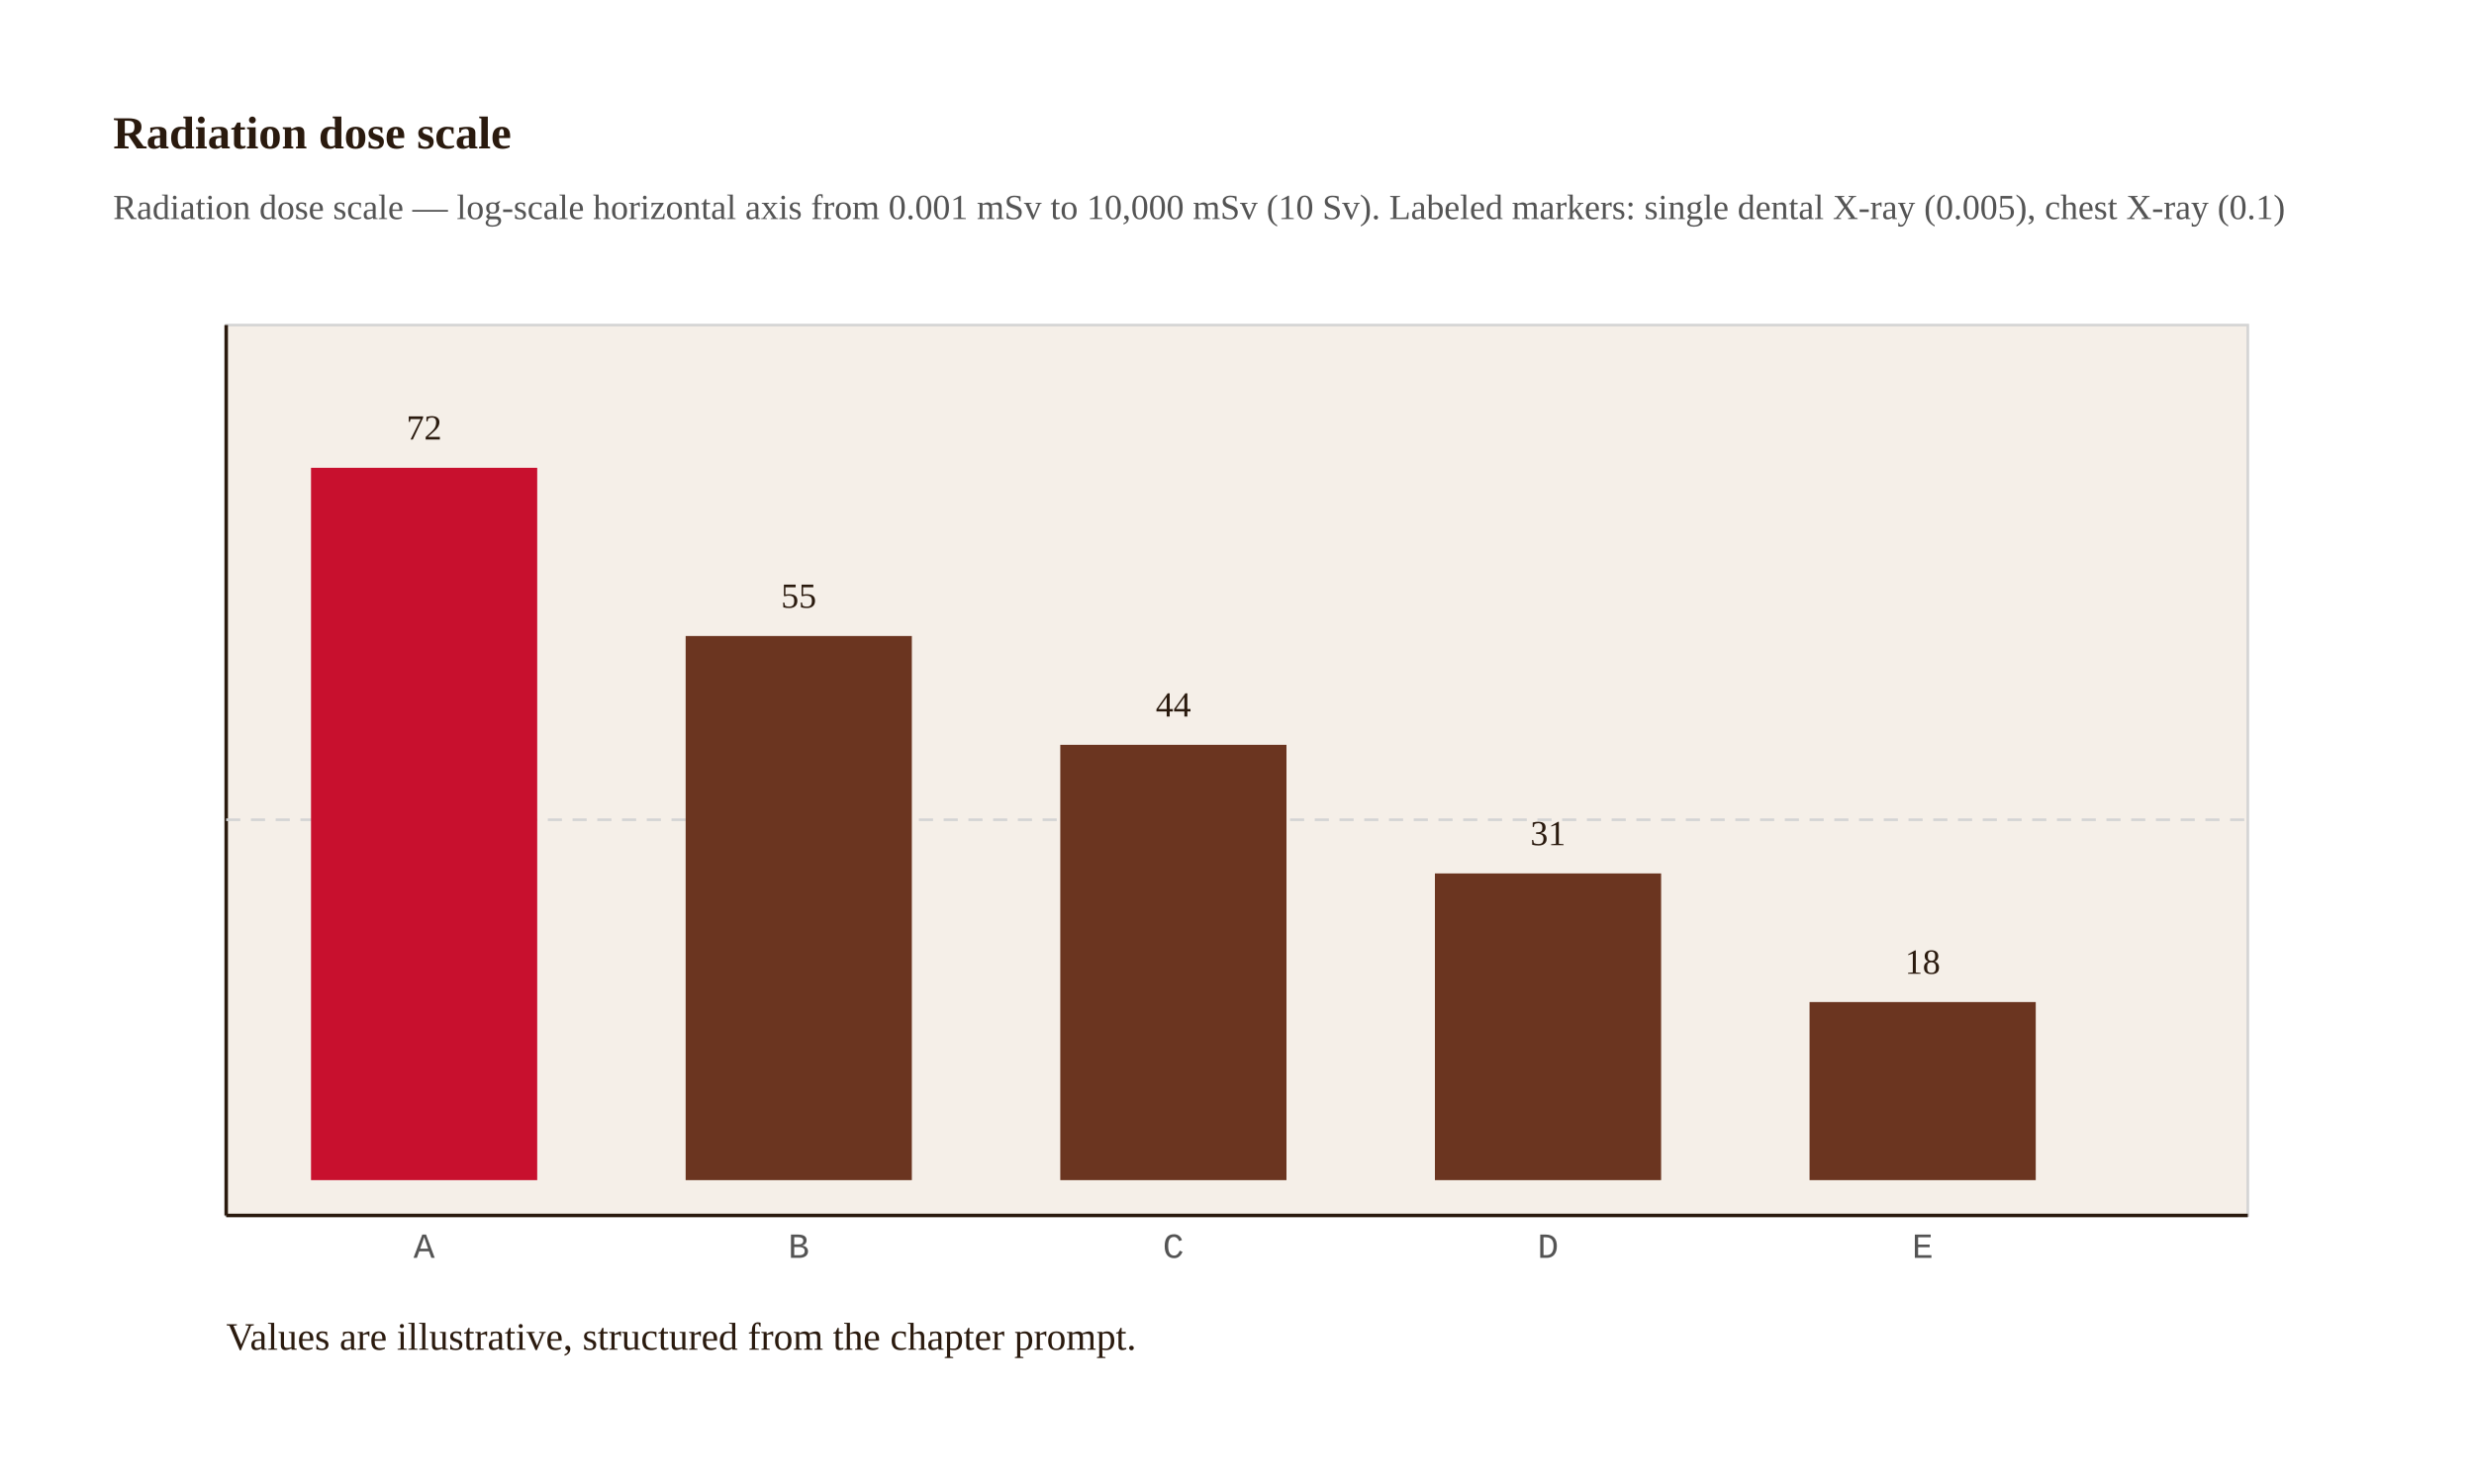
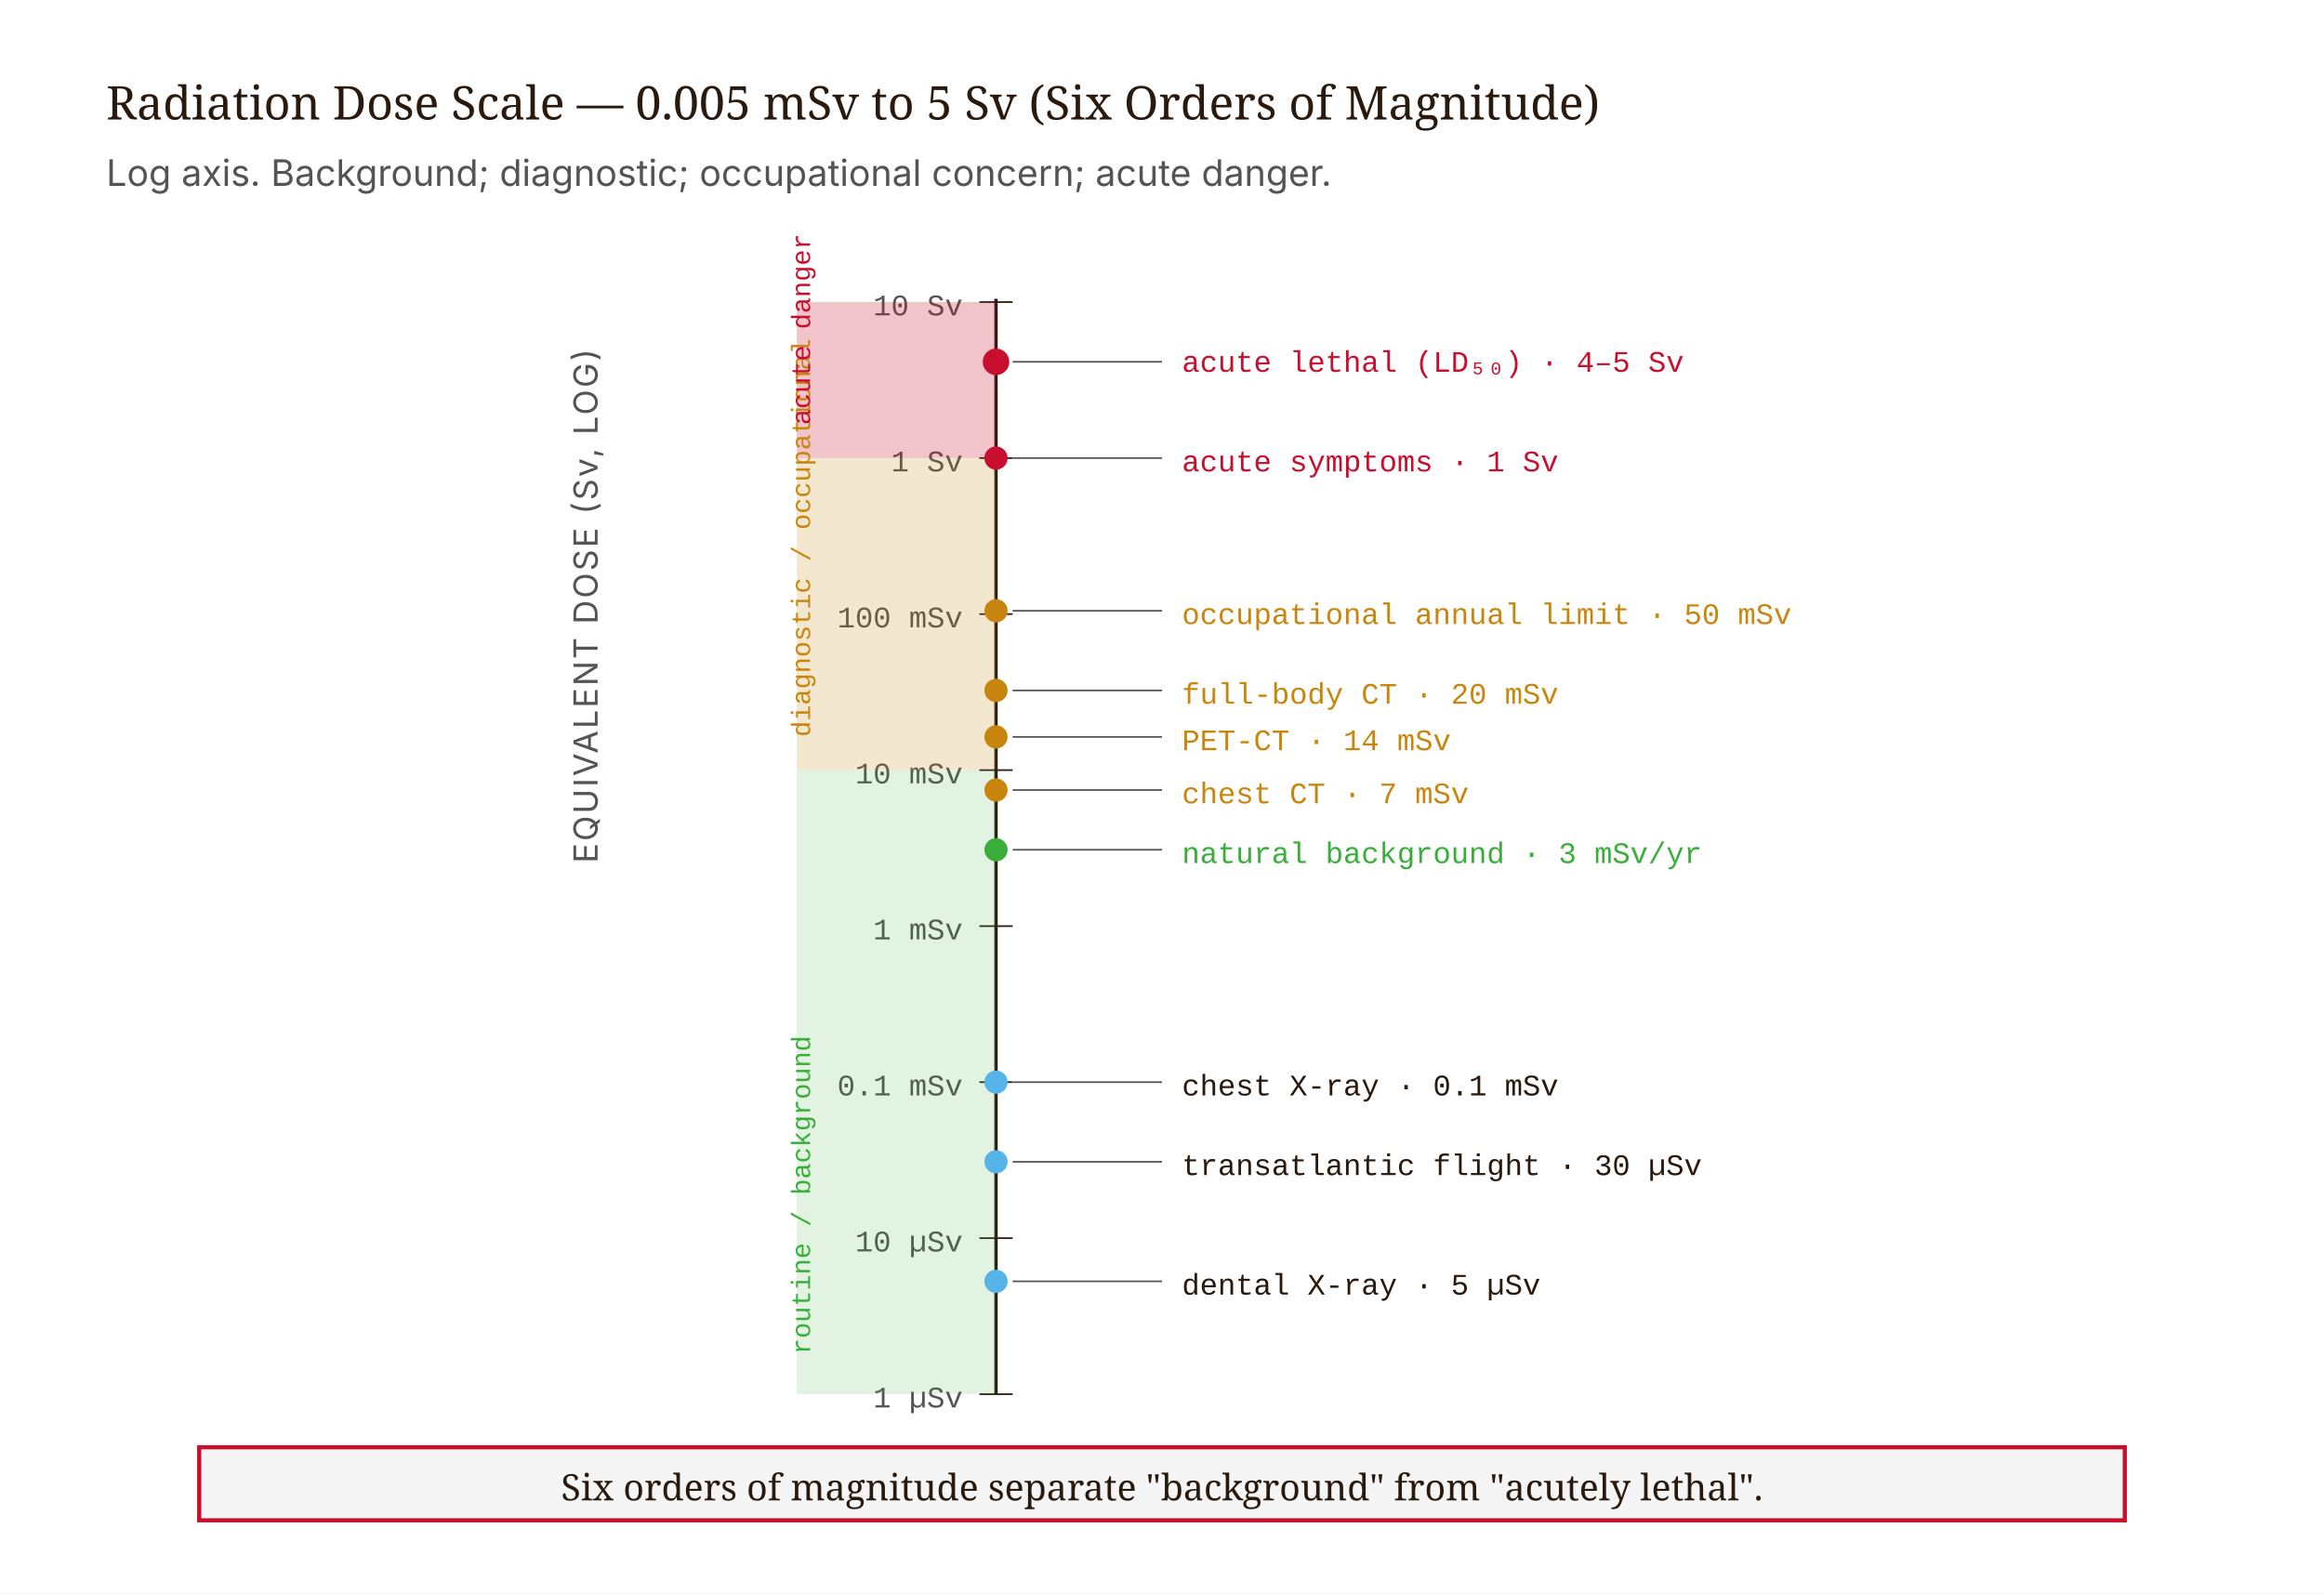
- <svg xmlns="http://www.w3.org/2000/svg" viewBox="0 0 700 420" role="img" aria-labelledby="title desc">
-   <defs>
-     <marker id="arrow" markerWidth="8" markerHeight="6" refX="7" refY="3" orient="auto">
-       <polygon points="0 0, 8 3, 0 6" fill="#2a1a0e" />
-     </marker>
-   </defs>
-   <rect x="0" y="0" width="700" height="420" fill="#FFFFFF" />
-   <text x="32" y="42" font-family="'EB Garamond', Georgia, 'Times New Roman', serif" font-size="13" font-weight="bold" fill="#2a1a0e">Radiation dose scale </text>
-   <text x="32" y="62" font-family="'EB Garamond', Georgia, 'Times New Roman', serif" font-size="10" fill="#545454">Radiation dose scale — log-scale horizontal axis from 0.001 mSv to 10,000 mSv (10 Sv). Labeled markers: single dental X-ray (0.005), chest X-ray (0.1)</text>
-   <rect x="64" y="92" width="572" height="252" fill="#F5EFE8" stroke="#D4D4D4" stroke-width="0.75" />
-   <line x1="64" y1="344" x2="636" y2="344" stroke="#2a1a0e" stroke-width="1" />
-   <line x1="64" y1="92" x2="64" y2="344" stroke="#2a1a0e" stroke-width="1" />
-   <line x1="64" y1="232" x2="636" y2="232" stroke="#D4D4D4" stroke-width="0.75" stroke-dasharray="4 3" />
-   <rect x="88" y="132.4" width="64" height="201.6" fill="#C8102E" />
-   <text x="120" y="356" text-anchor="middle" font-family="'IBM Plex Mono', 'Courier New', monospace" font-size="10" letter-spacing="0.08em" fill="#545454">A</text>
-   <text x="120" y="124.4" text-anchor="middle" font-family="'EB Garamond', Georgia, 'Times New Roman', serif" font-size="10" fill="#2a1a0e">72</text>
-   <rect x="194" y="180" width="64" height="154" fill="#6B3520" />
-   <text x="226" y="356" text-anchor="middle" font-family="'IBM Plex Mono', 'Courier New', monospace" font-size="10" letter-spacing="0.08em" fill="#545454">B</text>
-   <text x="226" y="172" text-anchor="middle" font-family="'EB Garamond', Georgia, 'Times New Roman', serif" font-size="10" fill="#2a1a0e">55</text>
-   <rect x="300" y="210.8" width="64" height="123.2" fill="#6B3520" />
-   <text x="332" y="356" text-anchor="middle" font-family="'IBM Plex Mono', 'Courier New', monospace" font-size="10" letter-spacing="0.08em" fill="#545454">C</text>
-   <text x="332" y="202.8" text-anchor="middle" font-family="'EB Garamond', Georgia, 'Times New Roman', serif" font-size="10" fill="#2a1a0e">44</text>
-   <rect x="406" y="247.2" width="64" height="86.8" fill="#6B3520" />
-   <text x="438" y="356" text-anchor="middle" font-family="'IBM Plex Mono', 'Courier New', monospace" font-size="10" letter-spacing="0.08em" fill="#545454">D</text>
-   <text x="438" y="239.2" text-anchor="middle" font-family="'EB Garamond', Georgia, 'Times New Roman', serif" font-size="10" fill="#2a1a0e">31</text>
-   <rect x="512" y="283.6" width="64" height="50.4" fill="#6B3520" />
-   <text x="544" y="356" text-anchor="middle" font-family="'IBM Plex Mono', 'Courier New', monospace" font-size="10" letter-spacing="0.08em" fill="#545454">E</text>
-   <text x="544" y="275.6" text-anchor="middle" font-family="'EB Garamond', Georgia, 'Times New Roman', serif" font-size="10" fill="#2a1a0e">18</text>
-   <text x="64" y="382" font-family="'EB Garamond', Georgia, 'Times New Roman', serif" font-size="11" fill="#2a1a0e">Values are illustrative, structured from the chapter prompt.</text>
+ <svg xmlns="http://www.w3.org/2000/svg" viewBox="0 0 700 480" role="img" aria-labelledby="fig-title">
+   <rect x="0" y="0" width="700" height="480" fill="#FFFFFF" />
+   <text x="32" y="36" font-family="'EB Garamond', 'Garamond', Georgia, serif" font-size="14" fill="#2a1a0e">Radiation Dose Scale — 0.005 mSv to 5 Sv (Six Orders of Magnitude)</text>
+   <text x="32" y="56" font-family="'Inter', -apple-system, 'Helvetica Neue', sans-serif" font-size="11" fill="#545454">Log axis. Background; diagnostic; occupational concern; acute danger.</text>
+   <line x1="300" y1="420" x2="300" y2="90" stroke="#2a1a0e" stroke-width="1" />
+   <text x="180" y="260" font-family="'Inter', -apple-system, 'Helvetica Neue', sans-serif" font-size="10" fill="#545454" letter-spacing="0.06em" transform="rotate(-90 180 260)">EQUIVALENT DOSE (Sv, LOG)</text>
+   <g stroke="#2a1a0e" stroke-width="0.5">
+     <line x1="295" y1="420" x2="305" y2="420" />
+     <line x1="295" y1="373" x2="305" y2="373" />
+     <line x1="295" y1="326" x2="305" y2="326" />
+     <line x1="295" y1="279" x2="305" y2="279" />
+     <line x1="295" y1="232" x2="305" y2="232" />
+     <line x1="295" y1="185" x2="305" y2="185" />
+     <line x1="295" y1="138" x2="305" y2="138" />
+     <line x1="295" y1="91" x2="305" y2="91" />
+   </g>
+   <g font-family="'JetBrains Mono', 'Fira Code', 'Courier New', monospace" font-size="9" fill="#545454" text-anchor="end">
+     <text x="290" y="424">1 µSv</text>
+     <text x="290" y="377">10 µSv</text>
+     <text x="290" y="330">0.1 mSv</text>
+     <text x="290" y="283">1 mSv</text>
+     <text x="290" y="236">10 mSv</text>
+     <text x="290" y="189">100 mSv</text>
+     <text x="290" y="142">1 Sv</text>
+     <text x="290" y="95">10 Sv</text>
+   </g>
+   <rect x="240" y="232" width="60" height="188" fill="#3AAE3A" opacity="0.15" />
+   <rect x="240" y="138" width="60" height="94" fill="#C8860E" opacity="0.2" />
+   <rect x="240" y="91" width="60" height="47" fill="#C8102E" opacity="0.25" />
+   <text x="244" y="408" font-family="'JetBrains Mono', 'Fira Code', 'Courier New', monospace" font-size="8" fill="#3AAE3A" transform="rotate(-90 244 408)">routine / background</text>
+   <text x="244" y="222" font-family="'JetBrains Mono', 'Fira Code', 'Courier New', monospace" font-size="8" fill="#C8860E" transform="rotate(-90 244 222)">diagnostic / occupational</text>
+   <text x="244" y="128" font-family="'JetBrains Mono', 'Fira Code', 'Courier New', monospace" font-size="8" fill="#C8102E" transform="rotate(-90 244 128)">acute danger</text>
+   <circle cx="300" cy="386" r="3.5" fill="#56B4E9" />
+   <line x1="305" y1="386" x2="350" y2="386" stroke="#545454" stroke-width="0.5" />
+   <text x="356" y="390" font-family="'JetBrains Mono', 'Fira Code', 'Courier New', monospace" font-size="9" fill="#2a1a0e">dental X-ray · 5 µSv</text>
+   <circle cx="300" cy="350" r="3.5" fill="#56B4E9" />
+   <line x1="305" y1="350" x2="350" y2="350" stroke="#545454" stroke-width="0.5" />
+   <text x="356" y="354" font-family="'JetBrains Mono', 'Fira Code', 'Courier New', monospace" font-size="9" fill="#2a1a0e">transatlantic flight · 30 µSv</text>
+   <circle cx="300" cy="326" r="3.5" fill="#56B4E9" />
+   <line x1="305" y1="326" x2="350" y2="326" stroke="#545454" stroke-width="0.5" />
+   <text x="356" y="330" font-family="'JetBrains Mono', 'Fira Code', 'Courier New', monospace" font-size="9" fill="#2a1a0e">chest X-ray · 0.1 mSv</text>
+   <circle cx="300" cy="256" r="3.5" fill="#3AAE3A" />
+   <line x1="305" y1="256" x2="350" y2="256" stroke="#545454" stroke-width="0.5" />
+   <text x="356" y="260" font-family="'JetBrains Mono', 'Fira Code', 'Courier New', monospace" font-size="9" fill="#3AAE3A">natural background · 3 mSv/yr</text>
+   <circle cx="300" cy="238" r="3.5" fill="#C8860E" />
+   <line x1="305" y1="238" x2="350" y2="238" stroke="#545454" stroke-width="0.5" />
+   <text x="356" y="242" font-family="'JetBrains Mono', 'Fira Code', 'Courier New', monospace" font-size="9" fill="#C8860E">chest CT · 7 mSv</text>
+   <circle cx="300" cy="222" r="3.5" fill="#C8860E" />
+   <line x1="305" y1="222" x2="350" y2="222" stroke="#545454" stroke-width="0.5" />
+   <text x="356" y="226" font-family="'JetBrains Mono', 'Fira Code', 'Courier New', monospace" font-size="9" fill="#C8860E">PET-CT · 14 mSv</text>
+   <circle cx="300" cy="208" r="3.5" fill="#C8860E" />
+   <line x1="305" y1="208" x2="350" y2="208" stroke="#545454" stroke-width="0.5" />
+   <text x="356" y="212" font-family="'JetBrains Mono', 'Fira Code', 'Courier New', monospace" font-size="9" fill="#C8860E">full-body CT · 20 mSv</text>
+   <circle cx="300" cy="184" r="3.5" fill="#C8860E" />
+   <line x1="305" y1="184" x2="350" y2="184" stroke="#545454" stroke-width="0.5" />
+   <text x="356" y="188" font-family="'JetBrains Mono', 'Fira Code', 'Courier New', monospace" font-size="9" fill="#C8860E">occupational annual limit · 50 mSv</text>
+   <circle cx="300" cy="138" r="3.5" fill="#C8102E" />
+   <line x1="305" y1="138" x2="350" y2="138" stroke="#545454" stroke-width="0.5" />
+   <text x="356" y="142" font-family="'JetBrains Mono', 'Fira Code', 'Courier New', monospace" font-size="9" fill="#C8102E">acute symptoms · 1 Sv</text>
+   <circle cx="300" cy="109" r="4" fill="#C8102E" />
+   <line x1="305" y1="109" x2="350" y2="109" stroke="#545454" stroke-width="0.5" />
+   <text x="356" y="112" font-family="'JetBrains Mono', 'Fira Code', 'Courier New', monospace" font-size="9" fill="#C8102E">acute lethal (LD₅₀) · 4–5 Sv</text>
+   <rect x="60" y="436" width="580" height="22" fill="#F5F5F5" stroke="#C8102E" stroke-width="1.25" />
+   <text x="350" y="452" text-anchor="middle" font-family="'EB Garamond', 'Garamond', Georgia, serif" font-size="11" fill="#2a1a0e">Six orders of magnitude separate "background" from "acutely lethal".</text>
</svg>
